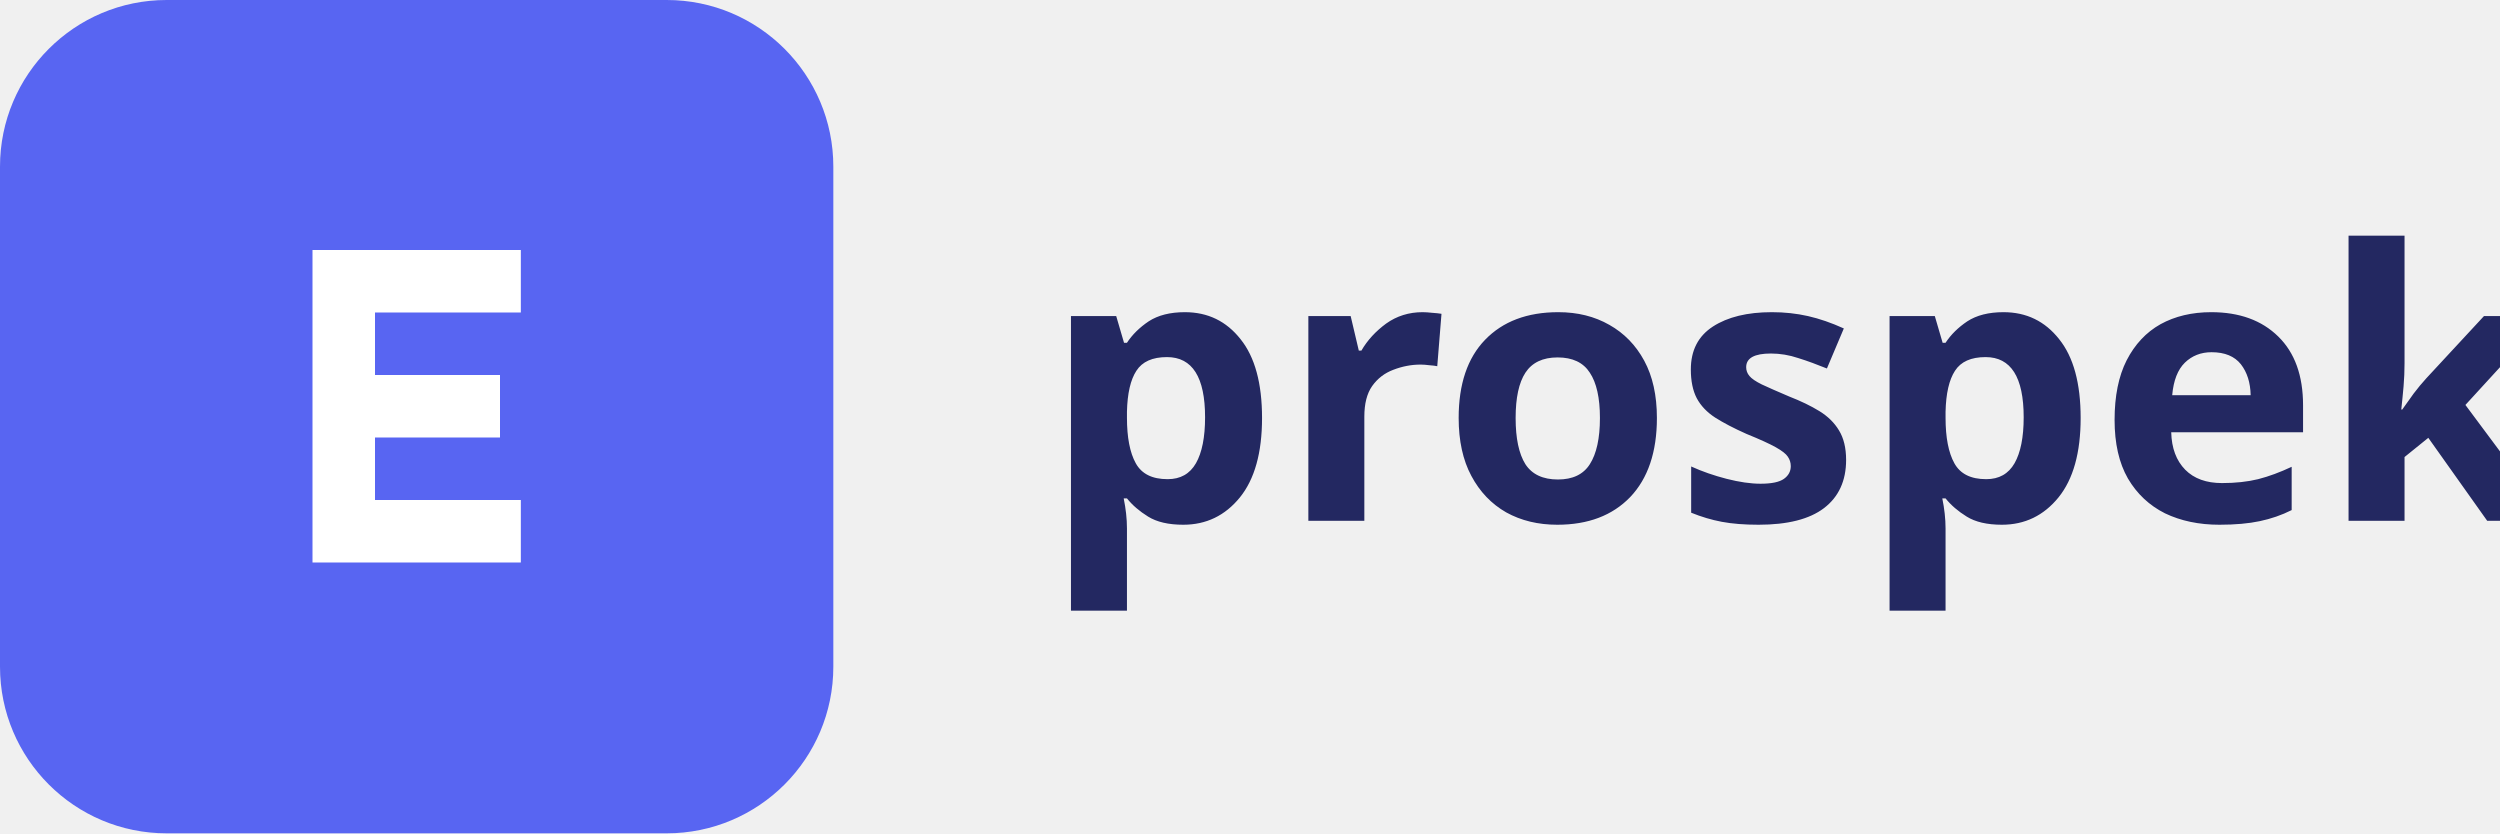
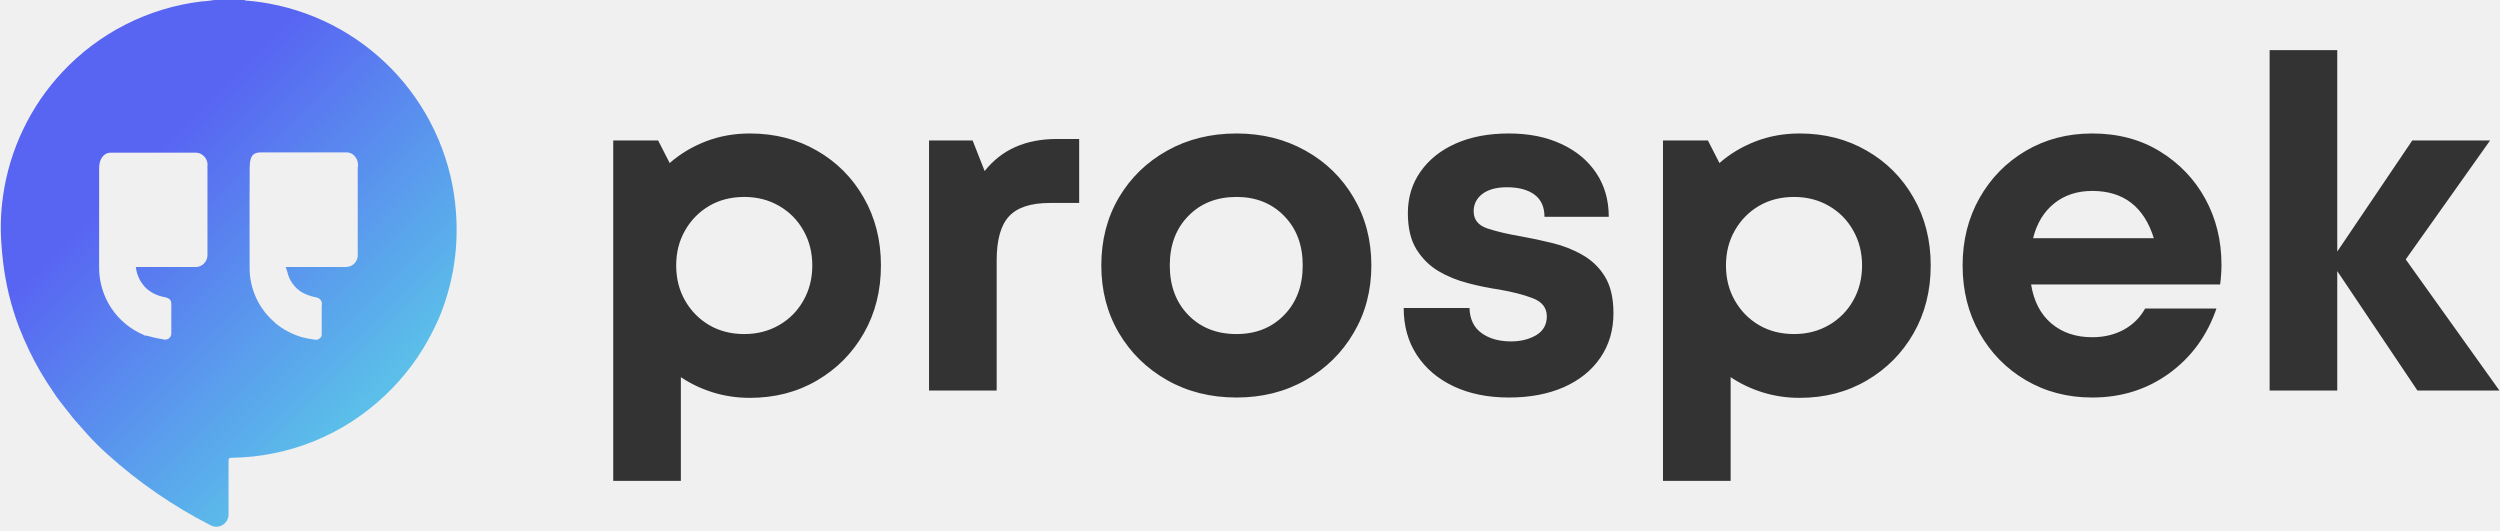
- <svg xmlns="http://www.w3.org/2000/svg" width="120" height="40" viewBox="0 0 120 40" fill="none">
-   <rect width="40" height="40" rx="8" fill="#5865F2" />
-   <path d="M15 12h10v3h-7v3h6v3h-6v3h7v3H15V12z" fill="white" />
-   <text x="50" y="25" font-family="Montserrat, sans-serif" font-size="18" font-weight="600" fill="#232861">prospek</text>
+ <svg xmlns="http://www.w3.org/2000/svg" width="698" height="148" fill="none">
+   <path fill="url(#a)" d="M58.799 146.656a133.765 133.765 0 0 1-28.838-19.862 75.322 75.322 0 0 1-5.692-5.67l-2.343-2.667c-1.205-1.3-2.27-2.659-3.409-4.128-1.145-1.462-2.666-3.327-3.73-5.053a81.774 81.774 0 0 1-6.604-11.349 94.32 94.32 0 0 1-2.872-6.603 76.68 76.68 0 0 1-4.452-18.18 89.12 89.12 0 0 1-.477-5.193 62.12 62.12 0 0 1 .477-13.317 63.642 63.642 0 0 1 5.598-18.488 63.328 63.328 0 0 1 10.885-15.961 63.216 63.216 0 0 1 8.278-7.456 63.24 63.24 0 0 1 9.461-5.898 62.877 62.877 0 0 1 10.335-4.15A63.563 63.563 0 0 1 56.324.397 30.67 30.67 0 0 0 59.894 0h8.41c0 .213.293.132.455.162a64.01 64.01 0 0 1 6.471.852 63.44 63.44 0 0 1 10.122 2.754 63.609 63.609 0 0 1 18.238 10.254 64.287 64.287 0 0 1 7.617 7.22 64.308 64.308 0 0 1 6.325 8.367 63.695 63.695 0 0 1 4.877 9.299 63.344 63.344 0 0 1 3.291 9.968 63.356 63.356 0 0 1 1.608 10.364c.713 9.585-.639 18.87-4.047 27.853a47.296 47.296 0 0 1-1.939 4.37l-.536 1.087a63.665 63.665 0 0 1-13.31 17.871 63.867 63.867 0 0 1-9.27 7.287 63.705 63.705 0 0 1-10.46 5.443 63.17 63.17 0 0 1-11.282 3.401 62.953 62.953 0 0 1-11.723 1.256c-.749 0-.962.183-.933.955v15.021a3.534 3.534 0 0 1-.492 1.63c-.147.243-.33.47-.536.669a3.393 3.393 0 0 1-.683.521c-.25.14-.514.25-.793.331a3.32 3.32 0 0 1-.845.117 3.359 3.359 0 0 1-.86-.088 3.543 3.543 0 0 1-.8-.308Zm-.904-99.984a3.398 3.398 0 0 0-.25-2.05 3.452 3.452 0 0 0-1.373-1.542 3.007 3.007 0 0 0-1.682-.455H30.975c-2.1 0-3.298 1.865-3.298 4.29v27.904c0 1.983.294 3.93.867 5.825a20.274 20.274 0 0 0 2.505 5.34 20.296 20.296 0 0 0 8.954 7.47l.528.272h.456c1.527.448 3.085.793 4.657 1.035a1.717 1.717 0 0 0 1.476-.25 1.725 1.725 0 0 0 .713-1.322v-8.256c0-1.168-.456-1.674-1.918-1.99a10.277 10.277 0 0 1-5.01-2.373c-1.703-1.652-2.695-3.658-2.981-6.015h16.563c.463.014.911-.067 1.344-.236a3.395 3.395 0 0 0 1.139-.756c.323-.33.573-.713.735-1.153.168-.434.242-.882.22-1.344V46.832s-.03-.102-.03-.161Zm11.797 28.096a19.768 19.768 0 0 0 1.726 8.182 19.744 19.744 0 0 0 4.929 6.75l.668.64a21.11 21.11 0 0 0 7.397 3.834 30.68 30.68 0 0 0 3.54.668c.419.059.808-.022 1.16-.25.354-.227.589-.543.706-.947v-7.698c0-.742.264-1.572-.345-2.233a2.03 2.03 0 0 0-1.095-.668 13.893 13.893 0 0 1-3.907-1.33 8.818 8.818 0 0 1-2.74-2.468 8.95 8.95 0 0 1-1.52-3.364l-.427-1.33h16.292a5.5 5.5 0 0 0 1.389-.132 3.2 3.2 0 0 0 1.71-1.13 3.196 3.196 0 0 0 .706-1.933V46.804a3.578 3.578 0 0 0-.095-1.866 3.661 3.661 0 0 0-.992-1.594 2.998 2.998 0 0 0-2.027-.8H72.99c-2.1 0-3.276.668-3.276 4.29-.022.668-.073 19.009-.022 27.933Z" />
+   <path fill="#333" d="M697.837 109.028h-22.894l-22.382-33.339v33.339h-18.884V14h18.884v56.234l20.936-31.008h21.729l-23.547 33.2 26.158 36.602ZM620.235 73.87c0 1.807-.129 3.66-.373 5.55h-52.783c.769 4.732 2.669 8.369 5.688 10.91 3.043 2.553 6.831 3.824 11.377 3.824 3.288 0 6.225-.7 8.813-2.099 2.576-1.422 4.57-3.403 5.969-5.921h19.91c-2.611 7.588-7.029 13.638-13.243 18.138-6.189 4.476-13.335 6.715-21.449 6.715-6.877 0-13.055-1.621-18.558-4.85-5.478-3.229-9.78-7.624-12.916-13.195-3.147-5.561-4.709-11.844-4.709-18.838 0-6.96 1.562-13.22 4.709-18.791 3.136-5.56 7.438-9.956 12.916-13.196 5.503-3.23 11.681-4.85 18.558-4.85 7.181 0 13.476 1.667 18.885 4.99 5.432 3.334 9.664 7.74 12.683 13.242 3.007 5.502 4.523 11.634 4.523 18.372Zm-36.091-20.563c-4.196 0-7.74 1.166-10.631 3.498-2.891 2.331-4.849 5.572-5.875 9.698h33.712c-2.739-8.79-8.474-13.196-17.206-13.196Zm-81.693-16.04c6.994 0 13.242 1.61 18.744 4.803 5.526 3.17 9.885 7.542 13.056 13.103 3.194 5.572 4.803 11.878 4.803 18.93 0 7.088-1.609 13.418-4.803 18.978-3.171 5.537-7.53 9.921-13.056 13.15-5.502 3.229-11.75 4.849-18.744 4.849-3.614 0-7.064-.513-10.352-1.539-3.264-1.026-6.236-2.436-8.906-4.243v28.956h-18.884V39.226h12.543l3.217 6.295c2.949-2.577 6.318-4.593 10.118-6.062 3.789-1.457 7.881-2.192 12.264-2.192Zm-1.539 56c3.602 0 6.854-.838 9.745-2.517 2.891-1.679 5.141-3.963 6.761-6.854 1.644-2.891 2.472-6.155 2.472-9.792 0-3.602-.828-6.855-2.472-9.746-1.62-2.89-3.87-5.175-6.761-6.854-2.891-1.679-6.143-2.518-9.745-2.518-3.707 0-6.983.84-9.839 2.518-2.832 1.679-5.07 3.963-6.714 6.854-1.655 2.891-2.471 6.144-2.471 9.746 0 3.637.816 6.9 2.471 9.792 1.644 2.89 3.882 5.175 6.714 6.854 2.856 1.679 6.132 2.518 9.839 2.518Zm-79.627 17.72c-5.875 0-11.027-1.05-15.434-3.125-4.383-2.074-7.81-4.989-10.258-8.719-2.46-3.754-3.684-8.137-3.684-13.15h18.372c.093 3.113 1.212 5.445 3.357 6.995 2.145 1.562 4.896 2.332 8.253 2.332 2.67 0 5.001-.572 6.995-1.726 1.981-1.177 2.984-2.937 2.984-5.269 0-2.39-1.329-4.08-3.964-5.082-2.611-.991-5.77-1.795-9.465-2.425-2.775-.396-5.642-.99-8.626-1.772-2.985-.77-5.724-1.888-8.207-3.357-2.495-1.492-4.546-3.52-6.155-6.108-1.585-2.577-2.378-5.934-2.378-10.072 0-4.383 1.177-8.253 3.544-11.61 2.39-3.38 5.665-5.992 9.838-7.834 4.197-1.865 9.14-2.798 14.828-2.798 5.596 0 10.468.98 14.641 2.938 4.197 1.935 7.438 4.64 9.746 8.113 2.331 3.486 3.497 7.554 3.497 12.217h-17.952c0-2.763-.933-4.826-2.798-6.202-1.842-1.364-4.406-2.051-7.693-2.051-2.926 0-5.211.63-6.855 1.865-1.62 1.247-2.424 2.867-2.424 4.85 0 2.33 1.282 3.94 3.87 4.802 2.576.84 5.688 1.574 9.325 2.191 2.821.502 5.747 1.12 8.767 1.866 3.007.722 5.805 1.818 8.393 3.31a17.146 17.146 0 0 1 6.294 6.062c1.586 2.588 2.378 5.992 2.378 10.211 0 4.733-1.212 8.86-3.637 12.403-2.401 3.544-5.805 6.295-10.211 8.254-4.383 1.923-9.501 2.891-15.341 2.891Zm-76.032 0c-7.251 0-13.709-1.621-19.397-4.85-5.689-3.229-10.189-7.624-13.476-13.195-3.264-5.561-4.896-11.844-4.896-18.838 0-7.053 1.632-13.36 4.896-18.931 3.287-5.56 7.787-9.932 13.476-13.103 5.688-3.194 12.146-4.803 19.397-4.803 7.146 0 13.569 1.61 19.257 4.803 5.689 3.17 10.165 7.542 13.429 13.103 3.287 5.572 4.943 11.878 4.943 18.93 0 6.995-1.656 13.278-4.943 18.839-3.264 5.572-7.74 9.966-13.429 13.195-5.688 3.229-12.111 4.85-19.257 4.85Zm0-17.72c5.409 0 9.838-1.771 13.289-5.315 3.45-3.543 5.176-8.16 5.176-13.848 0-5.689-1.726-10.282-5.176-13.802-3.451-3.544-7.88-5.316-13.289-5.316-5.537 0-10.025 1.772-13.476 5.316-3.45 3.52-5.175 8.113-5.175 13.802 0 5.688 1.725 10.305 5.175 13.848 3.451 3.544 7.939 5.316 13.476 5.316Zm-50.196-54.461h6.248v17.859h-8.16c-5.35 0-9.174 1.259-11.47 3.777-2.273 2.494-3.404 6.574-3.404 12.263v36.323h-18.885V39.226h12.17l3.358 8.533c4.721-5.969 11.435-8.953 20.143-8.953Zm-85.703-1.539c6.994 0 13.242 1.61 18.744 4.803 5.526 3.17 9.885 7.542 13.056 13.103 3.194 5.572 4.803 11.878 4.803 18.93 0 7.088-1.609 13.418-4.803 18.978-3.171 5.537-7.53 9.921-13.056 13.15-5.502 3.229-11.75 4.849-18.744 4.849-3.614 0-7.065-.513-10.352-1.539-3.264-1.026-6.236-2.436-8.906-4.243v28.956h-18.884V39.226h12.543l3.217 6.295c2.949-2.577 6.318-4.593 10.118-6.062 3.789-1.457 7.88-2.192 12.264-2.192Zm-1.539 56c3.602 0 6.854-.838 9.745-2.517 2.891-1.679 5.141-3.963 6.761-6.854 1.644-2.891 2.471-6.155 2.471-9.792 0-3.602-.827-6.855-2.471-9.746-1.62-2.89-3.87-5.175-6.761-6.854-2.891-1.679-6.143-2.518-9.745-2.518-3.707 0-6.983.84-9.839 2.518-2.832 1.679-5.071 3.963-6.714 6.854-1.656 2.891-2.471 6.144-2.471 9.746 0 3.637.815 6.9 2.471 9.792 1.643 2.89 3.882 5.175 6.714 6.854 2.856 1.679 6.132 2.518 9.839 2.518Z" />
+   <defs>
+     <linearGradient id="a" x1=".223" x2="127.493" y1="9.456" y2="137.597" gradientUnits="userSpaceOnUse">
+       <stop offset=".3" stop-color="#5865F2" />
+       <stop offset="1" stop-color="#5CE1E6" />
+     </linearGradient>
+   </defs>
</svg>
